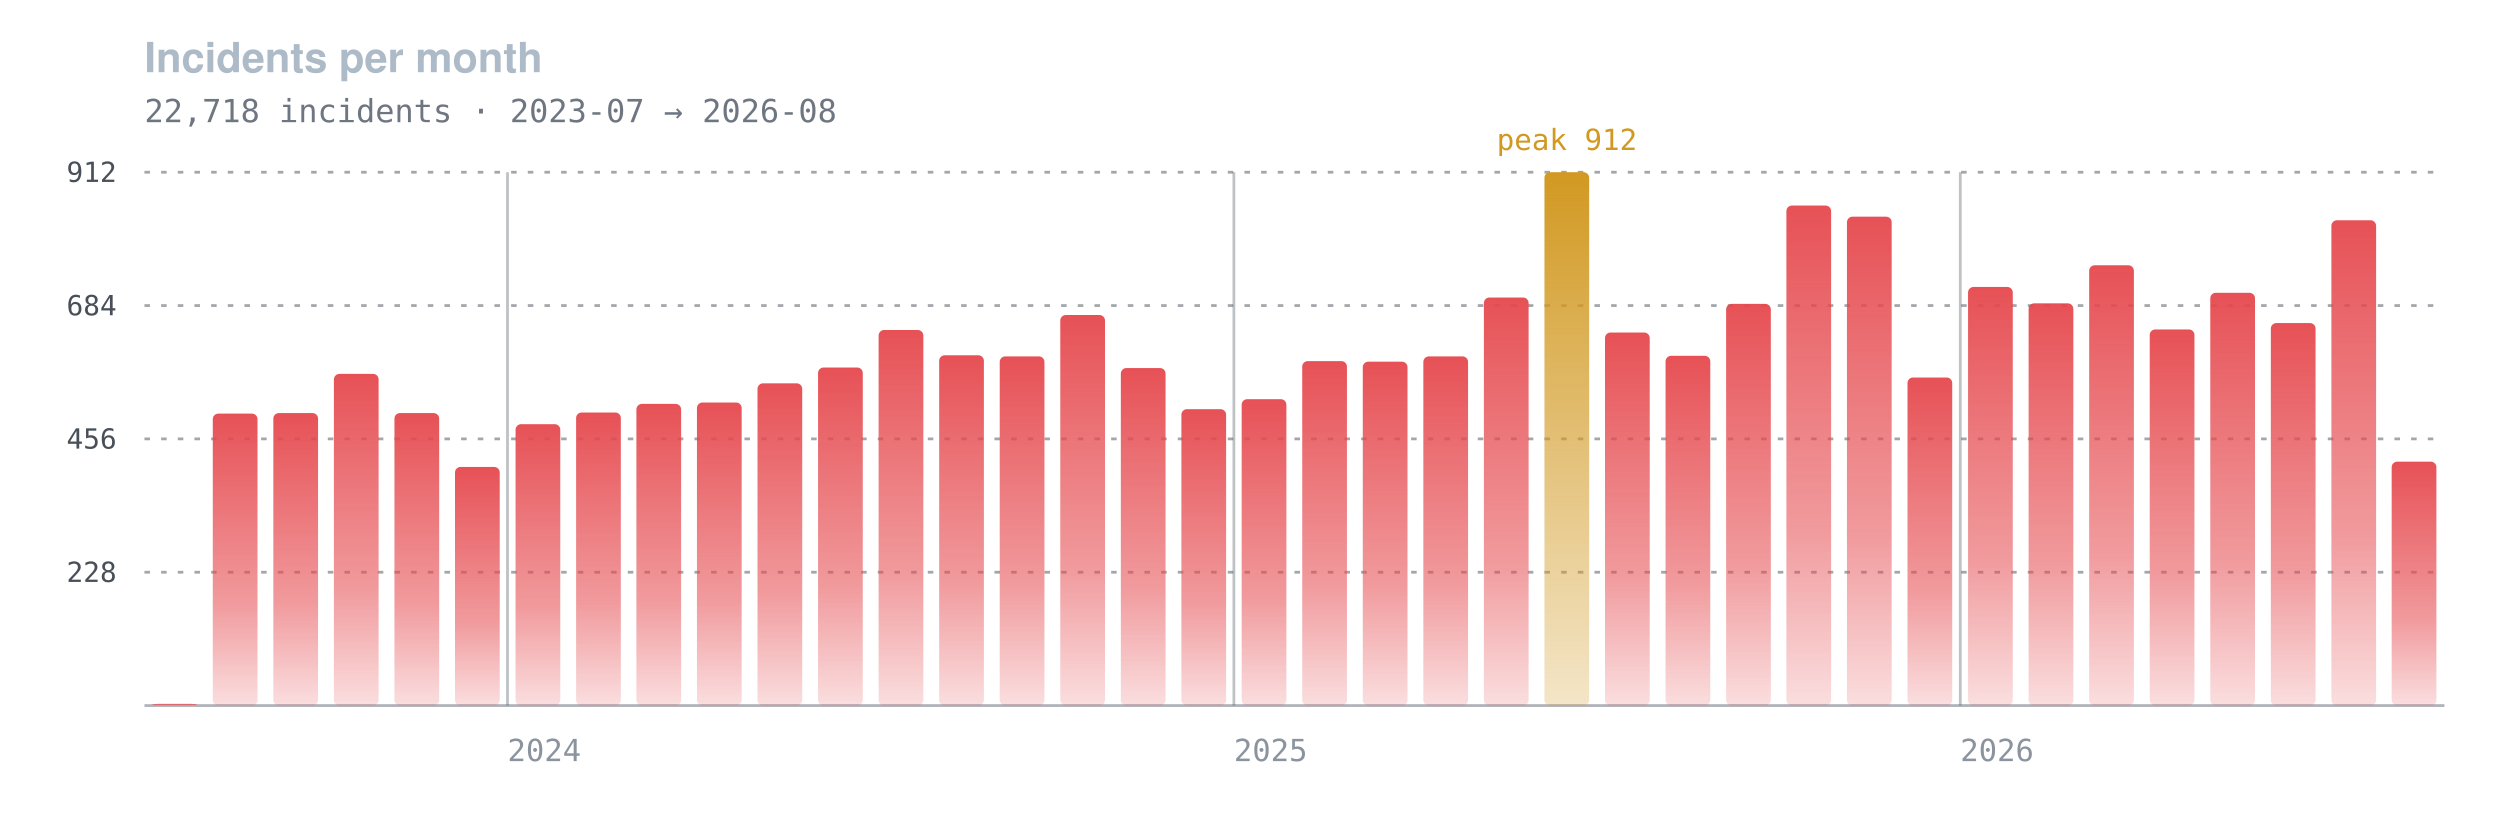
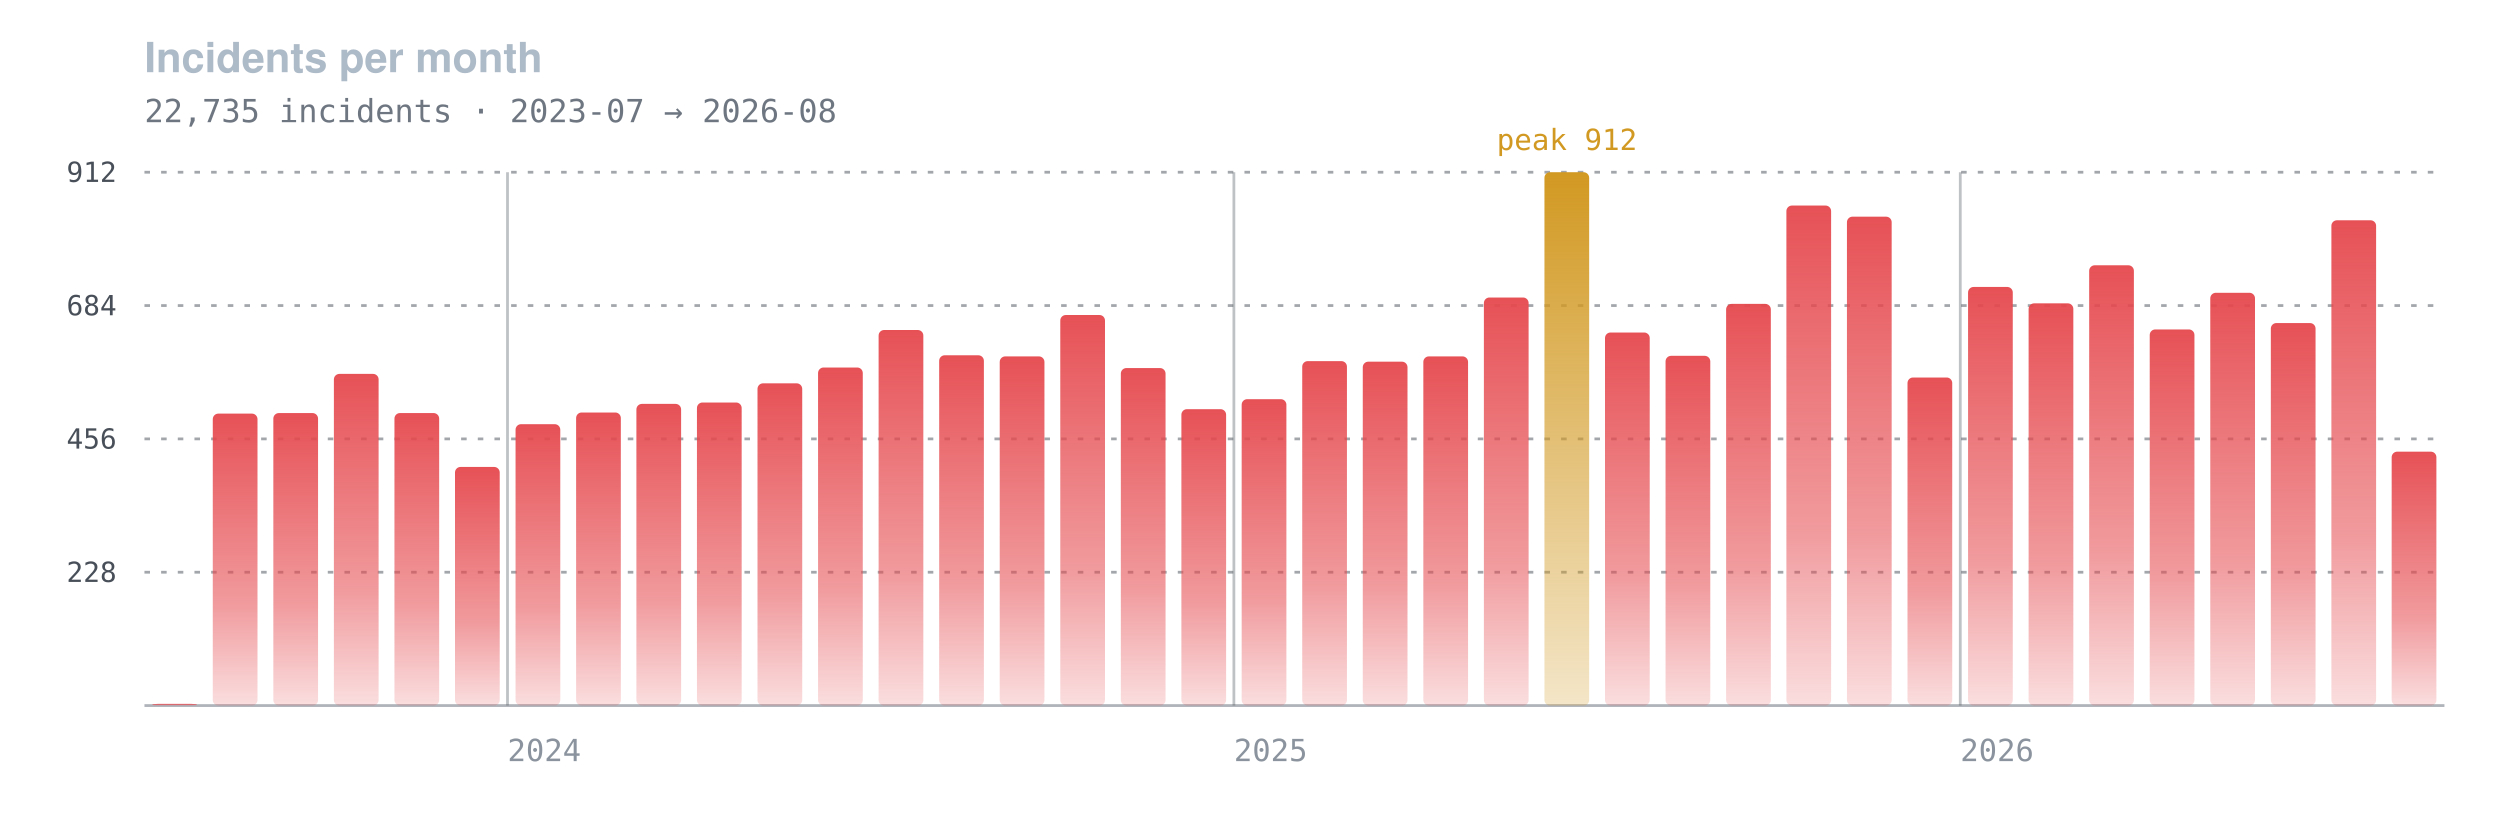
<svg xmlns="http://www.w3.org/2000/svg" viewBox="0 0 900 300" width="900" height="300" role="img">
  <defs>
    <linearGradient id="bg" x1="0" y1="0" x2="0" y2="1">
      <stop offset="0%" stop-color="#e5484d" stop-opacity="0.95" />
      <stop offset="65%" stop-color="#e5484d" stop-opacity="0.55" />
      <stop offset="100%" stop-color="#e5484d" stop-opacity="0.18" />
    </linearGradient>
    <linearGradient id="pk" x1="0" y1="0" x2="0" y2="1">
      <stop offset="0%" stop-color="#d29922" stop-opacity="1" />
      <stop offset="100%" stop-color="#d29922" stop-opacity="0.25" />
    </linearGradient>
  </defs>
  <text x="52" y="26" fill="#adbac7" font-size="15" font-family="-apple-system,BlinkMacSystemFont,Segoe UI,Helvetica,Arial,sans-serif" font-weight="600">Incidents per month</text>
-   <text x="52" y="44" fill="#6e7681" font-size="11.5" font-family="ui-monospace,SFMono-Regular,Menlo,Consolas,monospace">22,718 incidents · 2023-07 → 2026-08</text>
+   <text x="52" y="44" fill="#6e7681" font-size="11.5" font-family="ui-monospace,SFMono-Regular,Menlo,Consolas,monospace">22,735 incidents · 2023-07 → 2026-08</text>
  <line x1="52" y1="206.0" x2="880" y2="206.0" stroke="#484f58" stroke-width="1" stroke-dasharray="2 4" opacity="0.5" />
  <text x="42" y="209.5" fill="#484f58" font-size="10" font-family="ui-monospace,SFMono-Regular,Menlo,Consolas,monospace" text-anchor="end">228</text>
  <line x1="52" y1="158.0" x2="880" y2="158.0" stroke="#484f58" stroke-width="1" stroke-dasharray="2 4" opacity="0.5" />
  <text x="42" y="161.5" fill="#484f58" font-size="10" font-family="ui-monospace,SFMono-Regular,Menlo,Consolas,monospace" text-anchor="end">456</text>
  <line x1="52" y1="110.0" x2="880" y2="110.0" stroke="#484f58" stroke-width="1" stroke-dasharray="2 4" opacity="0.5" />
  <text x="42" y="113.5" fill="#484f58" font-size="10" font-family="ui-monospace,SFMono-Regular,Menlo,Consolas,monospace" text-anchor="end">684</text>
  <line x1="52" y1="62.0" x2="880" y2="62.0" stroke="#484f58" stroke-width="1" stroke-dasharray="2 4" opacity="0.5" />
  <text x="42" y="65.5" fill="#484f58" font-size="10" font-family="ui-monospace,SFMono-Regular,Menlo,Consolas,monospace" text-anchor="end">912</text>
  <line x1="52" y1="254" x2="880" y2="254" stroke="#6e7681" stroke-width="1" opacity="0.55" />
  <rect x="54.8" y="253.4" width="16.1" height="0.6" rx="2" fill="url(#bg)" />
  <rect x="76.6" y="148.9" width="16.1" height="105.1" rx="2" fill="url(#bg)" />
  <rect x="98.4" y="148.7" width="16.1" height="105.3" rx="2" fill="url(#bg)" />
  <rect x="120.2" y="134.6" width="16.1" height="119.4" rx="2" fill="url(#bg)" />
  <rect x="142.0" y="148.7" width="16.1" height="105.3" rx="2" fill="url(#bg)" />
  <rect x="163.8" y="168.1" width="16.1" height="85.9" rx="2" fill="url(#bg)" />
  <rect x="185.6" y="152.7" width="16.1" height="101.3" rx="2" fill="url(#bg)" />
  <line x1="182.7" y1="62" x2="182.7" y2="254" stroke="#484f58" stroke-width="1" opacity="0.35" />
  <text x="182.7" y="274" fill="#8b949e" font-size="11" font-family="ui-monospace,SFMono-Regular,Menlo,Consolas,monospace">2024</text>
  <rect x="207.4" y="148.5" width="16.1" height="105.5" rx="2" fill="url(#bg)" />
  <rect x="229.1" y="145.4" width="16.1" height="108.6" rx="2" fill="url(#bg)" />
  <rect x="250.9" y="144.9" width="16.1" height="109.1" rx="2" fill="url(#bg)" />
  <rect x="272.7" y="138.0" width="16.1" height="116.0" rx="2" fill="url(#bg)" />
  <rect x="294.5" y="132.3" width="16.1" height="121.7" rx="2" fill="url(#bg)" />
  <rect x="316.3" y="118.8" width="16.1" height="135.2" rx="2" fill="url(#bg)" />
  <rect x="338.1" y="127.9" width="16.1" height="126.1" rx="2" fill="url(#bg)" />
  <rect x="359.9" y="128.3" width="16.1" height="125.7" rx="2" fill="url(#bg)" />
  <rect x="381.7" y="113.4" width="16.1" height="140.6" rx="2" fill="url(#bg)" />
  <rect x="403.5" y="132.5" width="16.1" height="121.5" rx="2" fill="url(#bg)" />
  <rect x="425.3" y="147.3" width="16.1" height="106.7" rx="2" fill="url(#bg)" />
  <rect x="447.0" y="143.7" width="16.1" height="110.3" rx="2" fill="url(#bg)" />
  <line x1="444.2" y1="62" x2="444.2" y2="254" stroke="#484f58" stroke-width="1" opacity="0.35" />
  <text x="444.2" y="274" fill="#8b949e" font-size="11" font-family="ui-monospace,SFMono-Regular,Menlo,Consolas,monospace">2025</text>
  <rect x="468.8" y="130.0" width="16.1" height="124.0" rx="2" fill="url(#bg)" />
  <rect x="490.6" y="130.2" width="16.1" height="123.8" rx="2" fill="url(#bg)" />
  <rect x="512.4" y="128.3" width="16.1" height="125.7" rx="2" fill="url(#bg)" />
  <rect x="534.2" y="107.1" width="16.1" height="146.9" rx="2" fill="url(#bg)" />
  <rect x="556.0" y="62.0" width="16.1" height="192.0" rx="2" fill="url(#pk)" />
  <rect x="577.8" y="119.7" width="16.1" height="134.3" rx="2" fill="url(#bg)" />
  <rect x="599.6" y="128.1" width="16.1" height="125.9" rx="2" fill="url(#bg)" />
  <rect x="621.4" y="109.4" width="16.1" height="144.6" rx="2" fill="url(#bg)" />
  <rect x="643.1" y="74.0" width="16.1" height="180.0" rx="2" fill="url(#bg)" />
  <rect x="664.9" y="78.0" width="16.1" height="176.0" rx="2" fill="url(#bg)" />
  <rect x="686.7" y="135.9" width="16.1" height="118.1" rx="2" fill="url(#bg)" />
  <rect x="708.5" y="103.3" width="16.1" height="150.7" rx="2" fill="url(#bg)" />
  <line x1="705.7" y1="62" x2="705.7" y2="254" stroke="#484f58" stroke-width="1" opacity="0.35" />
  <text x="705.7" y="274" fill="#8b949e" font-size="11" font-family="ui-monospace,SFMono-Regular,Menlo,Consolas,monospace">2026</text>
  <rect x="730.3" y="109.2" width="16.1" height="144.8" rx="2" fill="url(#bg)" />
  <rect x="752.1" y="95.5" width="16.1" height="158.5" rx="2" fill="url(#bg)" />
  <rect x="773.9" y="118.6" width="16.1" height="135.4" rx="2" fill="url(#bg)" />
  <rect x="795.7" y="105.4" width="16.1" height="148.6" rx="2" fill="url(#bg)" />
  <rect x="817.5" y="116.3" width="16.1" height="137.7" rx="2" fill="url(#bg)" />
  <rect x="839.3" y="79.3" width="16.1" height="174.7" rx="2" fill="url(#bg)" />
-   <rect x="861.0" y="166.2" width="16.1" height="87.8" rx="2" fill="url(#bg)" />
+   <rect x="861.0" y="162.6" width="16.1" height="91.4" rx="2" fill="url(#bg)" />
  <text x="564.1" y="54.0" fill="#d29922" font-size="10.5" font-family="ui-monospace,SFMono-Regular,Menlo,Consolas,monospace" text-anchor="middle">peak 912</text>
</svg>
